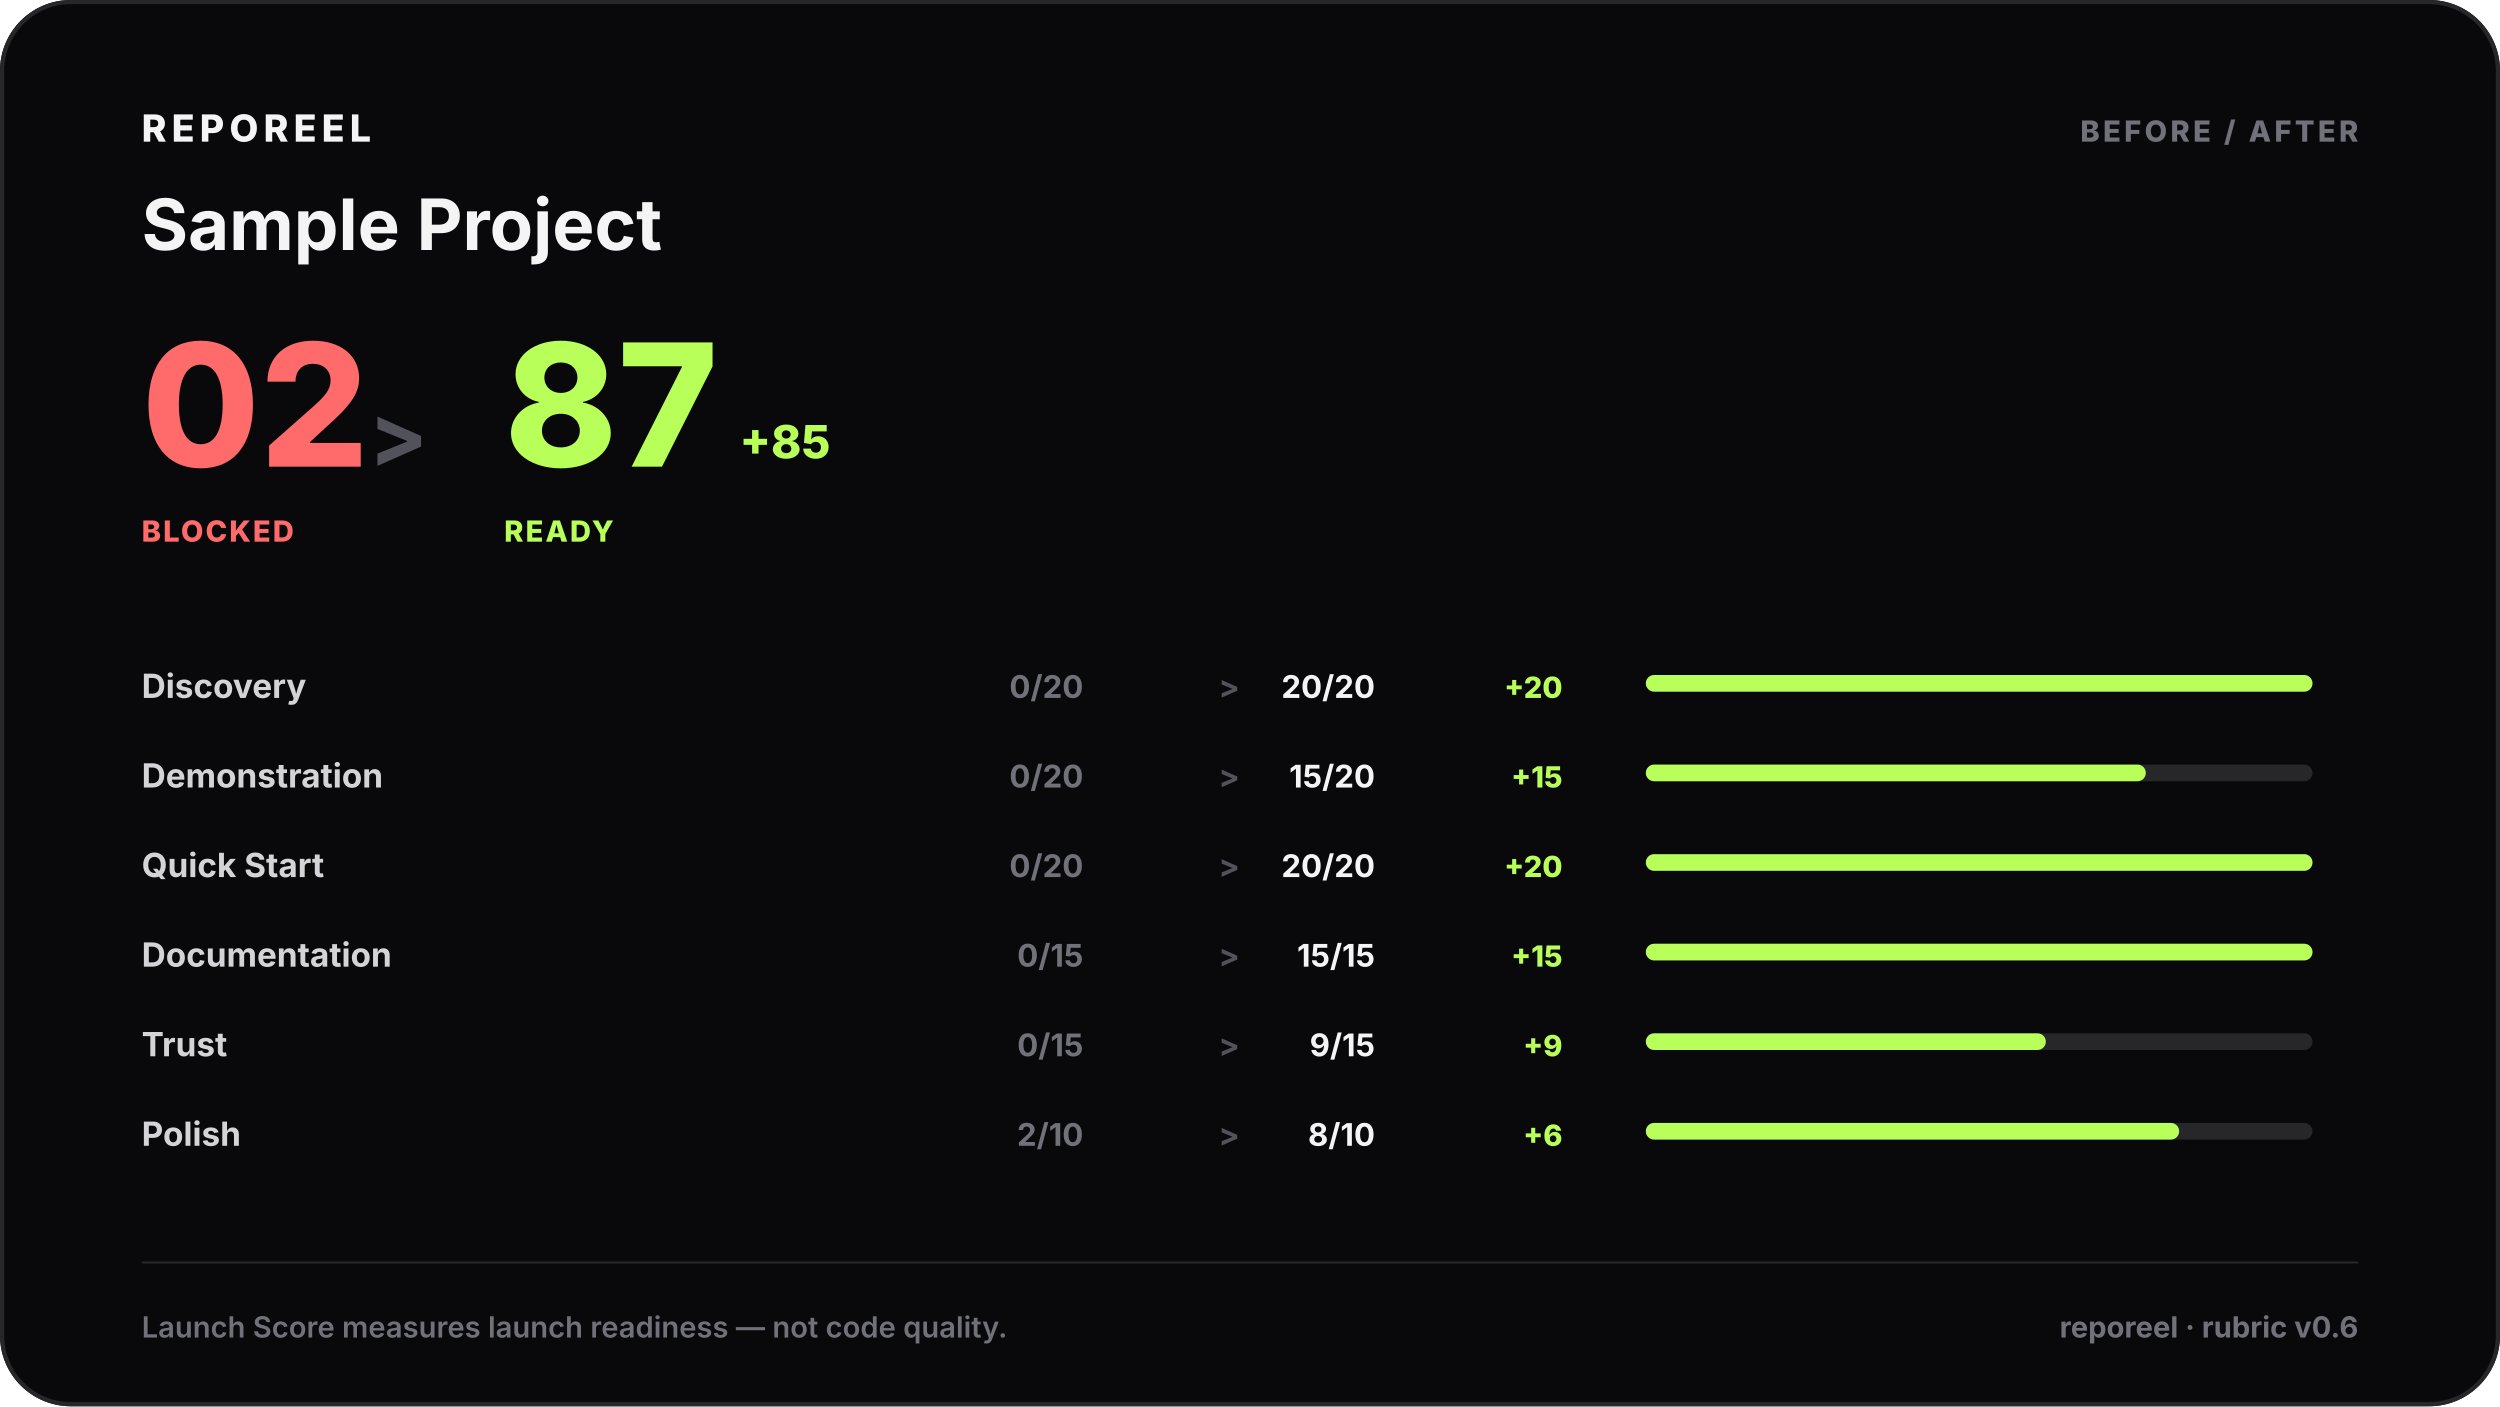
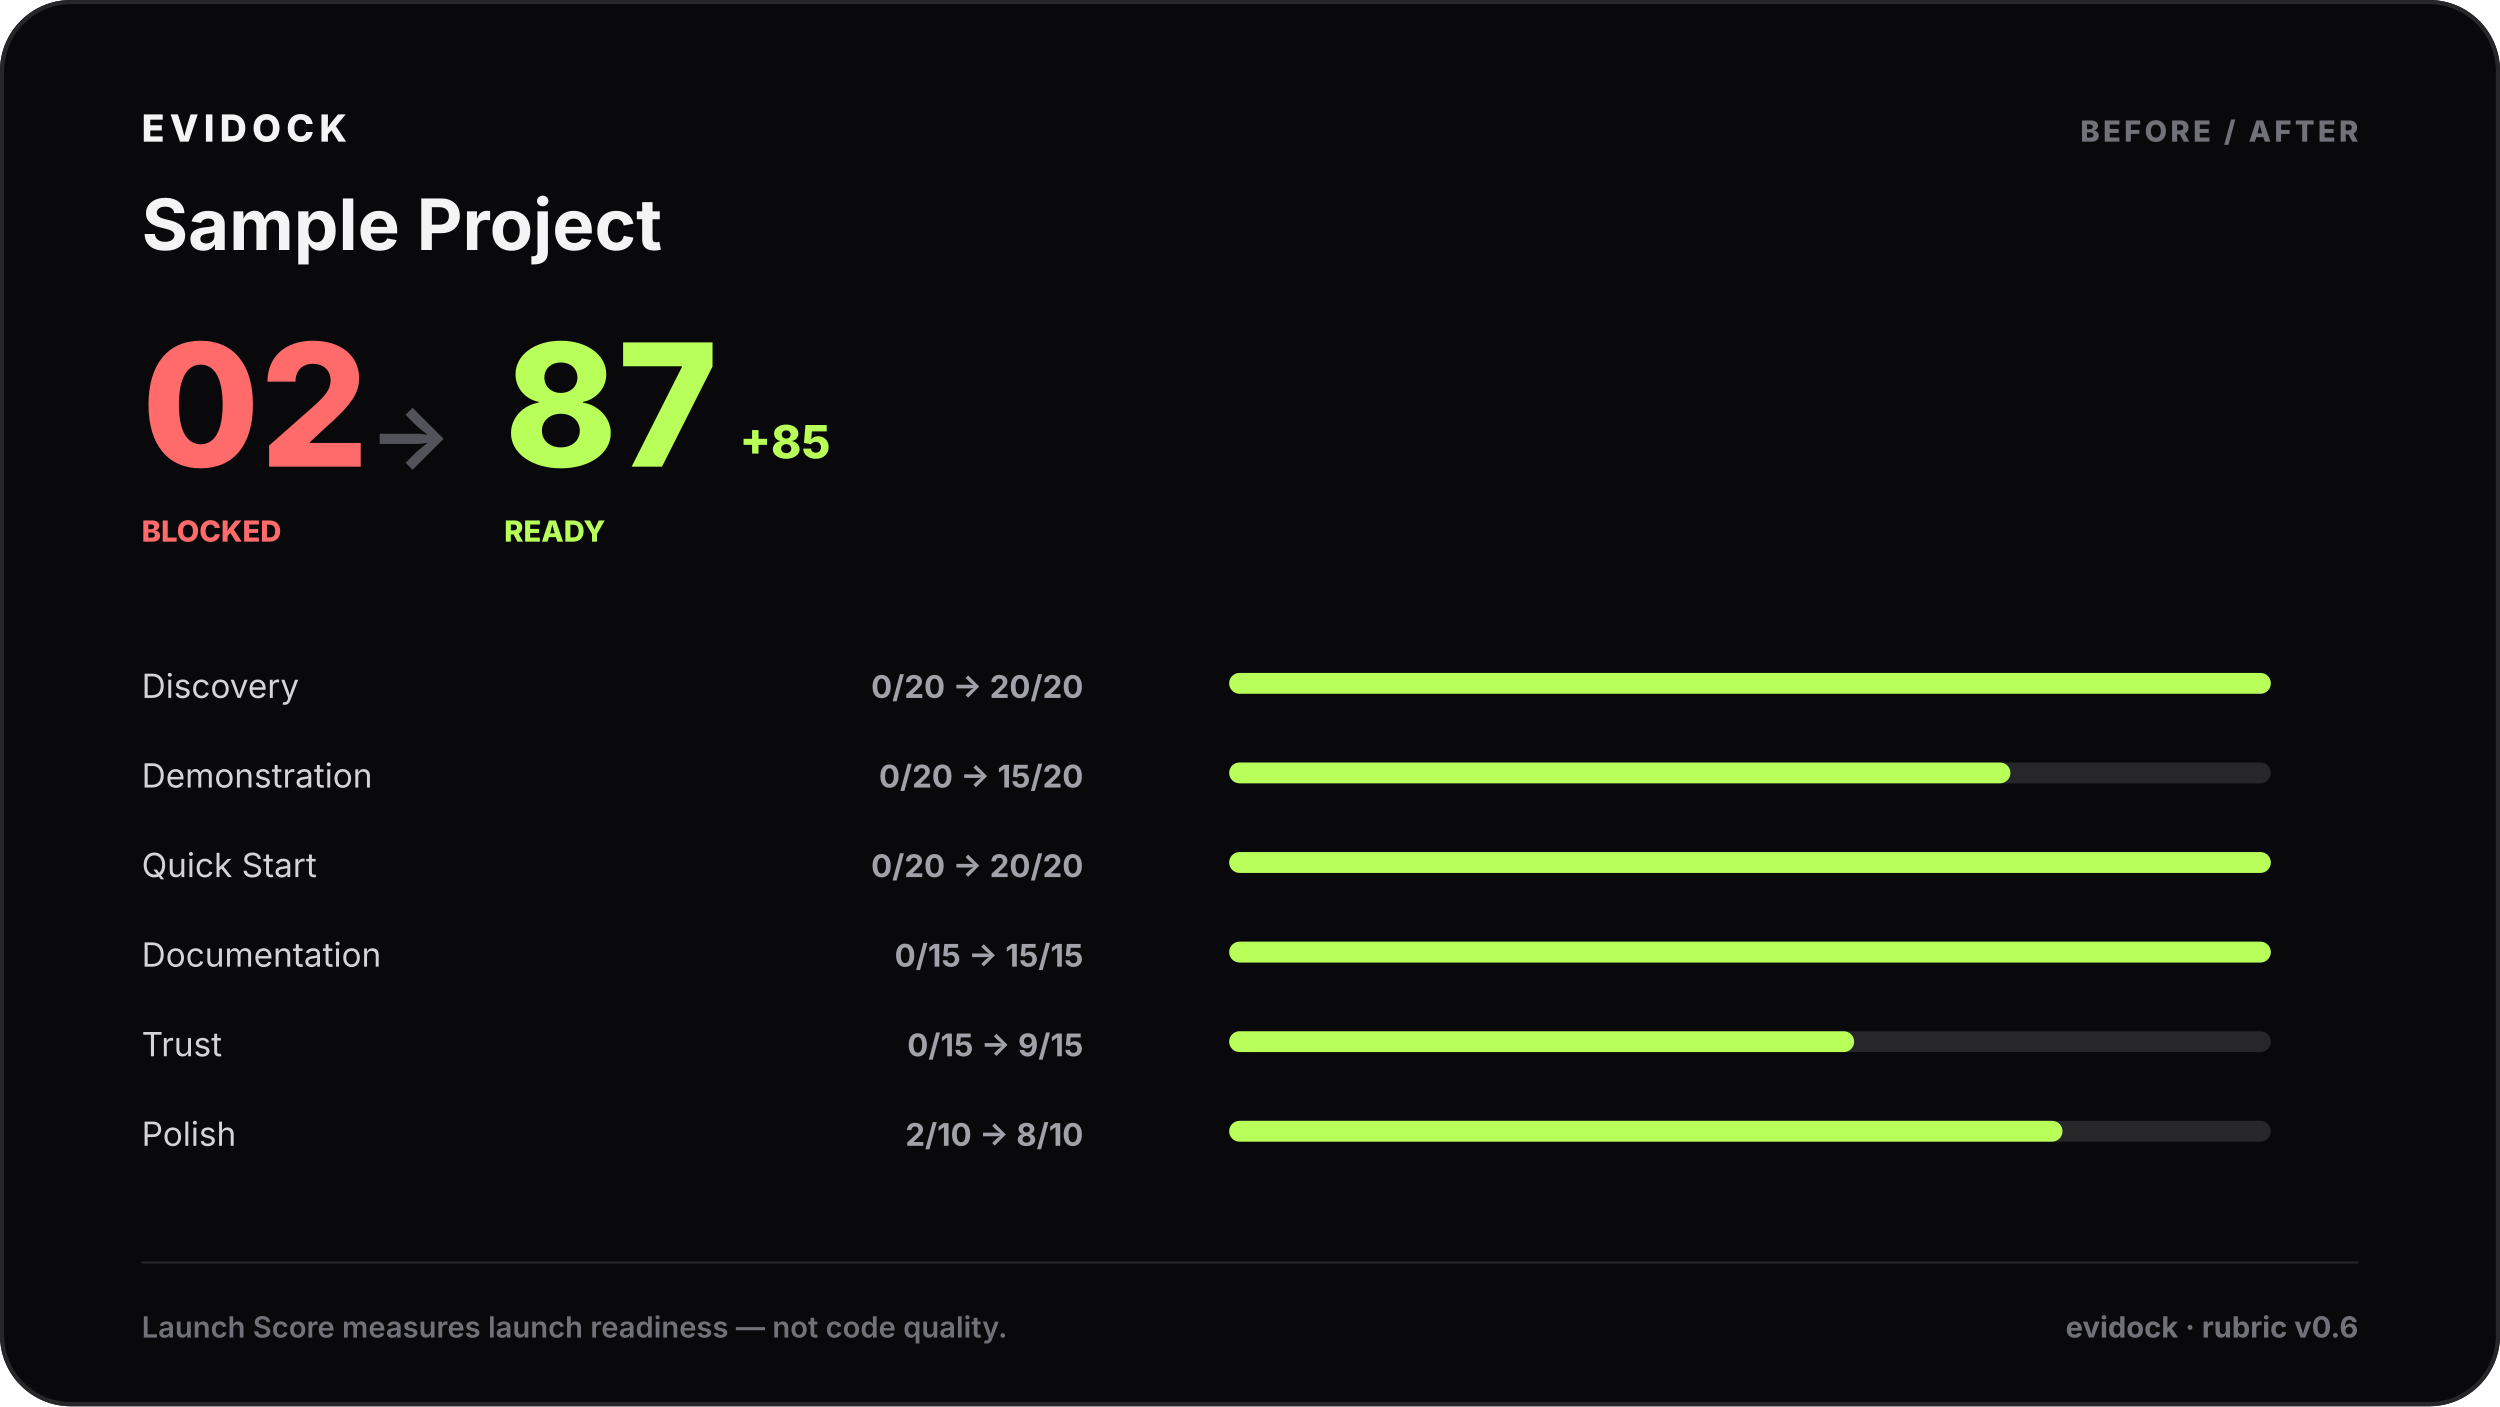
- <svg xmlns="http://www.w3.org/2000/svg" width="1200" height="675" viewBox="0 0 1200 675" role="img" aria-label="RepoReel before after Launch Score for Sample Project">
+ <svg xmlns="http://www.w3.org/2000/svg" width="1200" height="675" viewBox="0 0 1200 675" role="img" aria-label="Evidock before after Launch Score for Sample Project">
  <rect width="1200" height="675" rx="34" fill="#09090B" />
  <rect x="1" y="1" width="1198" height="673" rx="33" fill="none" stroke="#27272A" stroke-width="2" />
-   <text x="68" y="68" font-family="ui-sans-serif,system-ui,-apple-system,Segoe UI,sans-serif" font-size="18" font-weight="800" fill="#F4F4F5" text-anchor="start" letter-spacing="2.5">REPOREEL</text>
-   <text x="1132" y="68" font-family="ui-sans-serif,system-ui,-apple-system,Segoe UI,sans-serif" font-size="14" font-weight="800" fill="#71717A" text-anchor="end" letter-spacing="1.6">BEFORE / AFTER</text>
-   <text x="68" y="120" font-family="ui-sans-serif,system-ui,-apple-system,Segoe UI,sans-serif" font-size="34" font-weight="750" fill="#F4F4F5" text-anchor="start" letter-spacing="0">Sample Project</text>
-   <text x="68" y="224" font-family="ui-sans-serif,system-ui,-apple-system,Segoe UI,sans-serif" font-size="82" font-weight="800" fill="#FF6B6B" text-anchor="start" letter-spacing="0">02</text>
-   <text x="177" y="224" font-family="ui-sans-serif,system-ui,-apple-system,Segoe UI,sans-serif" font-size="42" font-weight="700" fill="#52525B" text-anchor="start" letter-spacing="0">&gt;</text>
-   <text x="242" y="224" font-family="ui-sans-serif,system-ui,-apple-system,Segoe UI,sans-serif" font-size="82" font-weight="800" fill="#B8FF5A" text-anchor="start" letter-spacing="0">87</text>
-   <text x="355" y="220" font-family="ui-sans-serif,system-ui,-apple-system,Segoe UI,sans-serif" font-size="22" font-weight="800" fill="#B8FF5A" text-anchor="start" letter-spacing="0">+85</text>
-   <text x="68" y="260" font-family="ui-sans-serif,system-ui,-apple-system,Segoe UI,sans-serif" font-size="14" font-weight="800" fill="#FF6B6B" text-anchor="start" letter-spacing="1">BLOCKED</text>
-   <text x="242" y="260" font-family="ui-sans-serif,system-ui,-apple-system,Segoe UI,sans-serif" font-size="14" font-weight="800" fill="#B8FF5A" text-anchor="start" letter-spacing="1">READY</text>
-   <text x="68" y="335" font-family="ui-sans-serif,system-ui,-apple-system,Segoe UI,sans-serif" font-size="16" font-weight="650" fill="#D4D4D8" text-anchor="start" letter-spacing="0">Discovery</text>
-   <text x="520" y="335" font-family="ui-sans-serif,system-ui,-apple-system,Segoe UI,sans-serif" font-size="15" font-weight="700" fill="#71717A" text-anchor="end" letter-spacing="0">0/20</text>
-   <text x="590" y="335" font-family="ui-sans-serif,system-ui,-apple-system,Segoe UI,sans-serif" font-size="15" font-weight="700" fill="#52525B" text-anchor="middle" letter-spacing="0">&gt;</text>
-   <text x="660" y="335" font-family="ui-sans-serif,system-ui,-apple-system,Segoe UI,sans-serif" font-size="15" font-weight="750" fill="#F4F4F5" text-anchor="end" letter-spacing="0">20/20</text>
-   <text x="750" y="335" font-family="ui-sans-serif,system-ui,-apple-system,Segoe UI,sans-serif" font-size="14" font-weight="800" fill="#B8FF5A" text-anchor="end" letter-spacing="0">+20</text>
-   <rect x="790" y="324" width="320" height="8" rx="4" fill="#27272A" />
-   <rect x="790" y="324" width="320" height="8" rx="4" fill="#B8FF5A" />
-   <text x="68" y="378" font-family="ui-sans-serif,system-ui,-apple-system,Segoe UI,sans-serif" font-size="16" font-weight="650" fill="#D4D4D8" text-anchor="start" letter-spacing="0">Demonstration</text>
-   <text x="520" y="378" font-family="ui-sans-serif,system-ui,-apple-system,Segoe UI,sans-serif" font-size="15" font-weight="700" fill="#71717A" text-anchor="end" letter-spacing="0">0/20</text>
-   <text x="590" y="378" font-family="ui-sans-serif,system-ui,-apple-system,Segoe UI,sans-serif" font-size="15" font-weight="700" fill="#52525B" text-anchor="middle" letter-spacing="0">&gt;</text>
-   <text x="660" y="378" font-family="ui-sans-serif,system-ui,-apple-system,Segoe UI,sans-serif" font-size="15" font-weight="750" fill="#F4F4F5" text-anchor="end" letter-spacing="0">15/20</text>
-   <text x="750" y="378" font-family="ui-sans-serif,system-ui,-apple-system,Segoe UI,sans-serif" font-size="14" font-weight="800" fill="#B8FF5A" text-anchor="end" letter-spacing="0">+15</text>
-   <rect x="790" y="367" width="320" height="8" rx="4" fill="#27272A" />
-   <rect x="790" y="367" width="240" height="8" rx="4" fill="#B8FF5A" />
-   <text x="68" y="421" font-family="ui-sans-serif,system-ui,-apple-system,Segoe UI,sans-serif" font-size="16" font-weight="650" fill="#D4D4D8" text-anchor="start" letter-spacing="0">Quick Start</text>
-   <text x="520" y="421" font-family="ui-sans-serif,system-ui,-apple-system,Segoe UI,sans-serif" font-size="15" font-weight="700" fill="#71717A" text-anchor="end" letter-spacing="0">0/20</text>
-   <text x="590" y="421" font-family="ui-sans-serif,system-ui,-apple-system,Segoe UI,sans-serif" font-size="15" font-weight="700" fill="#52525B" text-anchor="middle" letter-spacing="0">&gt;</text>
-   <text x="660" y="421" font-family="ui-sans-serif,system-ui,-apple-system,Segoe UI,sans-serif" font-size="15" font-weight="750" fill="#F4F4F5" text-anchor="end" letter-spacing="0">20/20</text>
-   <text x="750" y="421" font-family="ui-sans-serif,system-ui,-apple-system,Segoe UI,sans-serif" font-size="14" font-weight="800" fill="#B8FF5A" text-anchor="end" letter-spacing="0">+20</text>
-   <rect x="790" y="410" width="320" height="8" rx="4" fill="#27272A" />
-   <rect x="790" y="410" width="320" height="8" rx="4" fill="#B8FF5A" />
-   <text x="68" y="464" font-family="ui-sans-serif,system-ui,-apple-system,Segoe UI,sans-serif" font-size="16" font-weight="650" fill="#D4D4D8" text-anchor="start" letter-spacing="0">Documentation</text>
-   <text x="520" y="464" font-family="ui-sans-serif,system-ui,-apple-system,Segoe UI,sans-serif" font-size="15" font-weight="700" fill="#71717A" text-anchor="end" letter-spacing="0">0/15</text>
-   <text x="590" y="464" font-family="ui-sans-serif,system-ui,-apple-system,Segoe UI,sans-serif" font-size="15" font-weight="700" fill="#52525B" text-anchor="middle" letter-spacing="0">&gt;</text>
-   <text x="660" y="464" font-family="ui-sans-serif,system-ui,-apple-system,Segoe UI,sans-serif" font-size="15" font-weight="750" fill="#F4F4F5" text-anchor="end" letter-spacing="0">15/15</text>
-   <text x="750" y="464" font-family="ui-sans-serif,system-ui,-apple-system,Segoe UI,sans-serif" font-size="14" font-weight="800" fill="#B8FF5A" text-anchor="end" letter-spacing="0">+15</text>
-   <rect x="790" y="453" width="320" height="8" rx="4" fill="#27272A" />
-   <rect x="790" y="453" width="320" height="8" rx="4" fill="#B8FF5A" />
-   <text x="68" y="507" font-family="ui-sans-serif,system-ui,-apple-system,Segoe UI,sans-serif" font-size="16" font-weight="650" fill="#D4D4D8" text-anchor="start" letter-spacing="0">Trust</text>
-   <text x="520" y="507" font-family="ui-sans-serif,system-ui,-apple-system,Segoe UI,sans-serif" font-size="15" font-weight="700" fill="#71717A" text-anchor="end" letter-spacing="0">0/15</text>
-   <text x="590" y="507" font-family="ui-sans-serif,system-ui,-apple-system,Segoe UI,sans-serif" font-size="15" font-weight="700" fill="#52525B" text-anchor="middle" letter-spacing="0">&gt;</text>
-   <text x="660" y="507" font-family="ui-sans-serif,system-ui,-apple-system,Segoe UI,sans-serif" font-size="15" font-weight="750" fill="#F4F4F5" text-anchor="end" letter-spacing="0">9/15</text>
-   <text x="750" y="507" font-family="ui-sans-serif,system-ui,-apple-system,Segoe UI,sans-serif" font-size="14" font-weight="800" fill="#B8FF5A" text-anchor="end" letter-spacing="0">+9</text>
-   <rect x="790" y="496" width="320" height="8" rx="4" fill="#27272A" />
-   <rect x="790" y="496" width="192" height="8" rx="4" fill="#B8FF5A" />
-   <text x="68" y="550" font-family="ui-sans-serif,system-ui,-apple-system,Segoe UI,sans-serif" font-size="16" font-weight="650" fill="#D4D4D8" text-anchor="start" letter-spacing="0">Polish</text>
-   <text x="520" y="550" font-family="ui-sans-serif,system-ui,-apple-system,Segoe UI,sans-serif" font-size="15" font-weight="700" fill="#71717A" text-anchor="end" letter-spacing="0">2/10</text>
-   <text x="590" y="550" font-family="ui-sans-serif,system-ui,-apple-system,Segoe UI,sans-serif" font-size="15" font-weight="700" fill="#52525B" text-anchor="middle" letter-spacing="0">&gt;</text>
-   <text x="660" y="550" font-family="ui-sans-serif,system-ui,-apple-system,Segoe UI,sans-serif" font-size="15" font-weight="750" fill="#F4F4F5" text-anchor="end" letter-spacing="0">8/10</text>
-   <text x="750" y="550" font-family="ui-sans-serif,system-ui,-apple-system,Segoe UI,sans-serif" font-size="14" font-weight="800" fill="#B8FF5A" text-anchor="end" letter-spacing="0">+6</text>
-   <rect x="790" y="539" width="320" height="8" rx="4" fill="#27272A" />
-   <rect x="790" y="539" width="256" height="8" rx="4" fill="#B8FF5A" />
-   <line x1="68" y1="606" x2="1132" y2="606" stroke="#27272A" />
-   <text x="68" y="642" font-family="ui-sans-serif,system-ui,-apple-system,Segoe UI,sans-serif" font-size="14" font-weight="600" fill="#71717A" text-anchor="start" letter-spacing="0">Launch Score measures launch readiness — not code quality.</text>
-   <text x="1132" y="642" font-family="ui-sans-serif,system-ui,-apple-system,Segoe UI,sans-serif" font-size="14" font-weight="650" fill="#71717A" text-anchor="end" letter-spacing="0">reporeel · rubric v0.6</text>
+   <g font-family="ui-sans-serif,system-ui,-apple-system,Segoe UI,sans-serif">
+     <text x="68" y="68" font-size="18" font-weight="800" fill="#F4F4F5" letter-spacing="2.5">EVIDOCK</text>
+     <text x="1132" y="68" font-size="14" font-weight="800" fill="#71717A" text-anchor="end" letter-spacing="1.6">BEFORE / AFTER</text>
+     <text x="68" y="120" font-size="34" font-weight="750" fill="#F4F4F5">Sample Project</text>
+     <text x="68" y="224" font-size="82" font-weight="800" fill="#FF6B6B">02</text>
+     <text x="177" y="224" font-size="42" font-weight="700" fill="#52525B">→</text>
+     <text x="242" y="224" font-size="82" font-weight="800" fill="#B8FF5A">87</text>
+     <text x="355" y="220" font-size="22" font-weight="800" fill="#B8FF5A">+85</text>
+     <text x="68" y="260" font-size="14" font-weight="800" fill="#FF6B6B">BLOCKED</text>
+     <text x="242" y="260" font-size="14" font-weight="800" fill="#B8FF5A">READY</text>
+     <g font-size="16" fill="#D4D4D8">
+       <text x="68" y="335">Discovery</text>
+       <text x="68" y="378">Demonstration</text>
+       <text x="68" y="421">Quick Start</text>
+       <text x="68" y="464">Documentation</text>
+       <text x="68" y="507">Trust</text>
+       <text x="68" y="550">Polish</text>
+     </g>
+     <g font-size="15" font-weight="700" fill="#A1A1AA">
+       <text x="520" y="335" text-anchor="end">0/20 → 20/20</text>
+       <text x="520" y="378" text-anchor="end">0/20 → 15/20</text>
+       <text x="520" y="421" text-anchor="end">0/20 → 20/20</text>
+       <text x="520" y="464" text-anchor="end">0/15 → 15/15</text>
+       <text x="520" y="507" text-anchor="end">0/15 → 9/15</text>
+       <text x="520" y="550" text-anchor="end">2/10 → 8/10</text>
+     </g>
+     <g fill="#27272A">
+       <rect x="590" y="323" width="500" height="10" rx="5" />
+       <rect x="590" y="366" width="500" height="10" rx="5" />
+       <rect x="590" y="409" width="500" height="10" rx="5" />
+       <rect x="590" y="452" width="500" height="10" rx="5" />
+       <rect x="590" y="495" width="500" height="10" rx="5" />
+       <rect x="590" y="538" width="500" height="10" rx="5" />
+     </g>
+     <g fill="#B8FF5A">
+       <rect x="590" y="323" width="500" height="10" rx="5" />
+       <rect x="590" y="366" width="375" height="10" rx="5" />
+       <rect x="590" y="409" width="500" height="10" rx="5" />
+       <rect x="590" y="452" width="500" height="10" rx="5" />
+       <rect x="590" y="495" width="300" height="10" rx="5" />
+       <rect x="590" y="538" width="400" height="10" rx="5" />
+     </g>
+     <line x1="68" y1="606" x2="1132" y2="606" stroke="#27272A" />
+     <text x="68" y="642" font-size="14" font-weight="600" fill="#71717A">Launch Score measures launch readiness — not code quality.</text>
+     <text x="1132" y="642" font-size="14" font-weight="650" fill="#71717A" text-anchor="end">evidock · rubric v0.6</text>
+   </g>
</svg>
